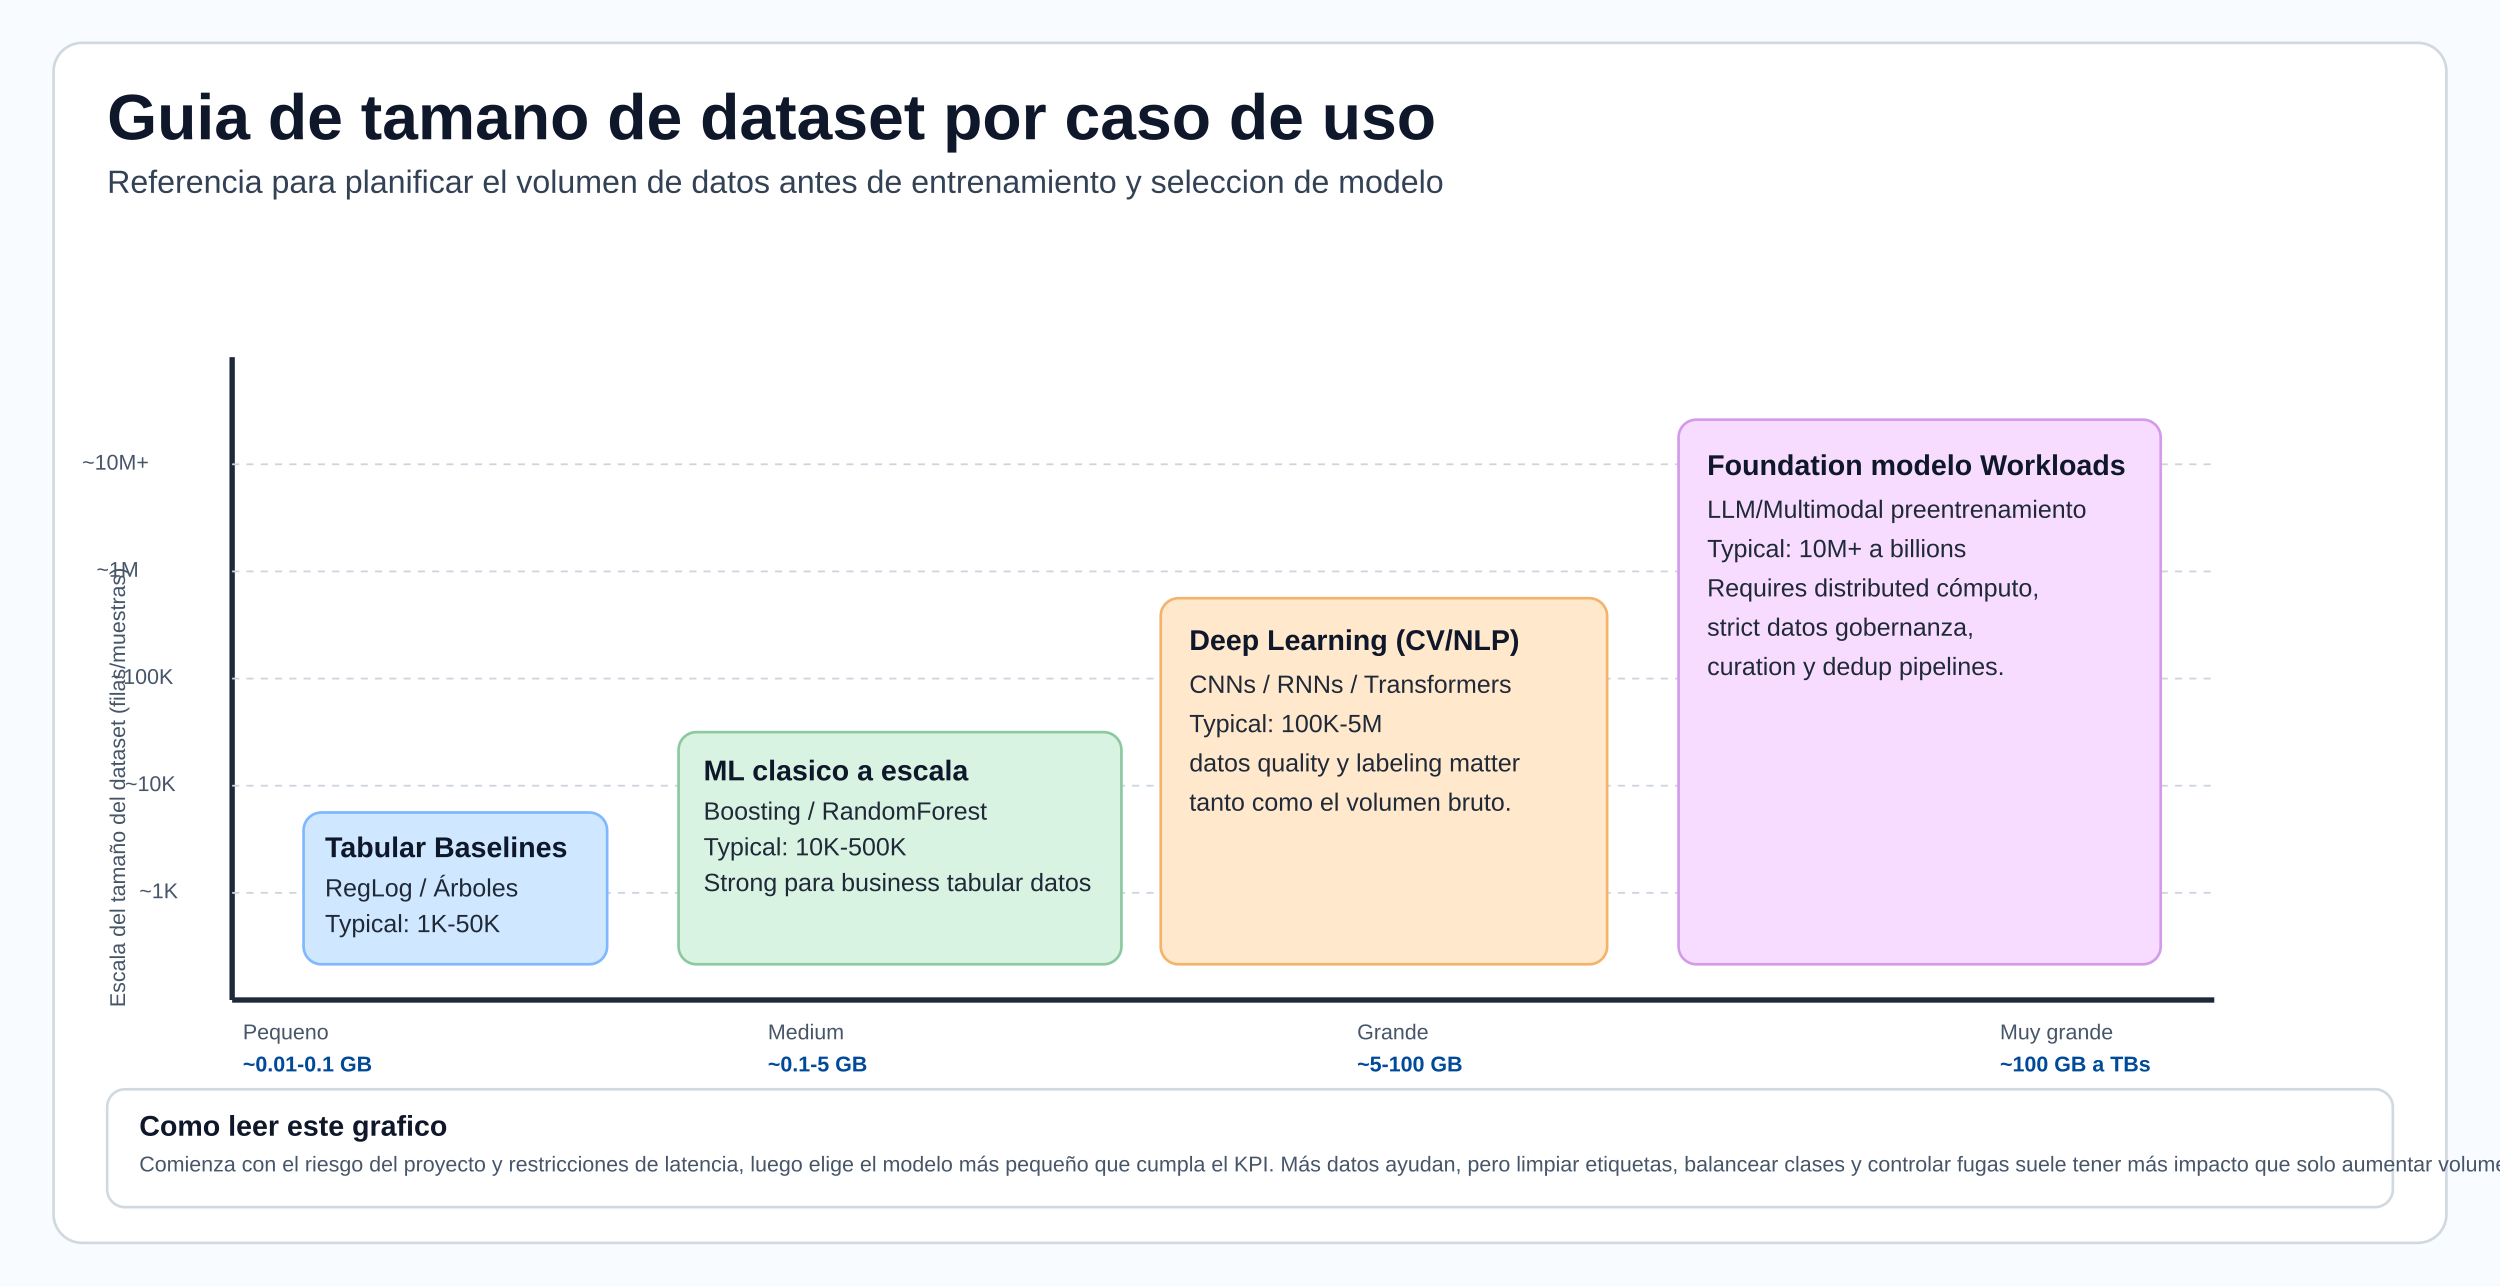
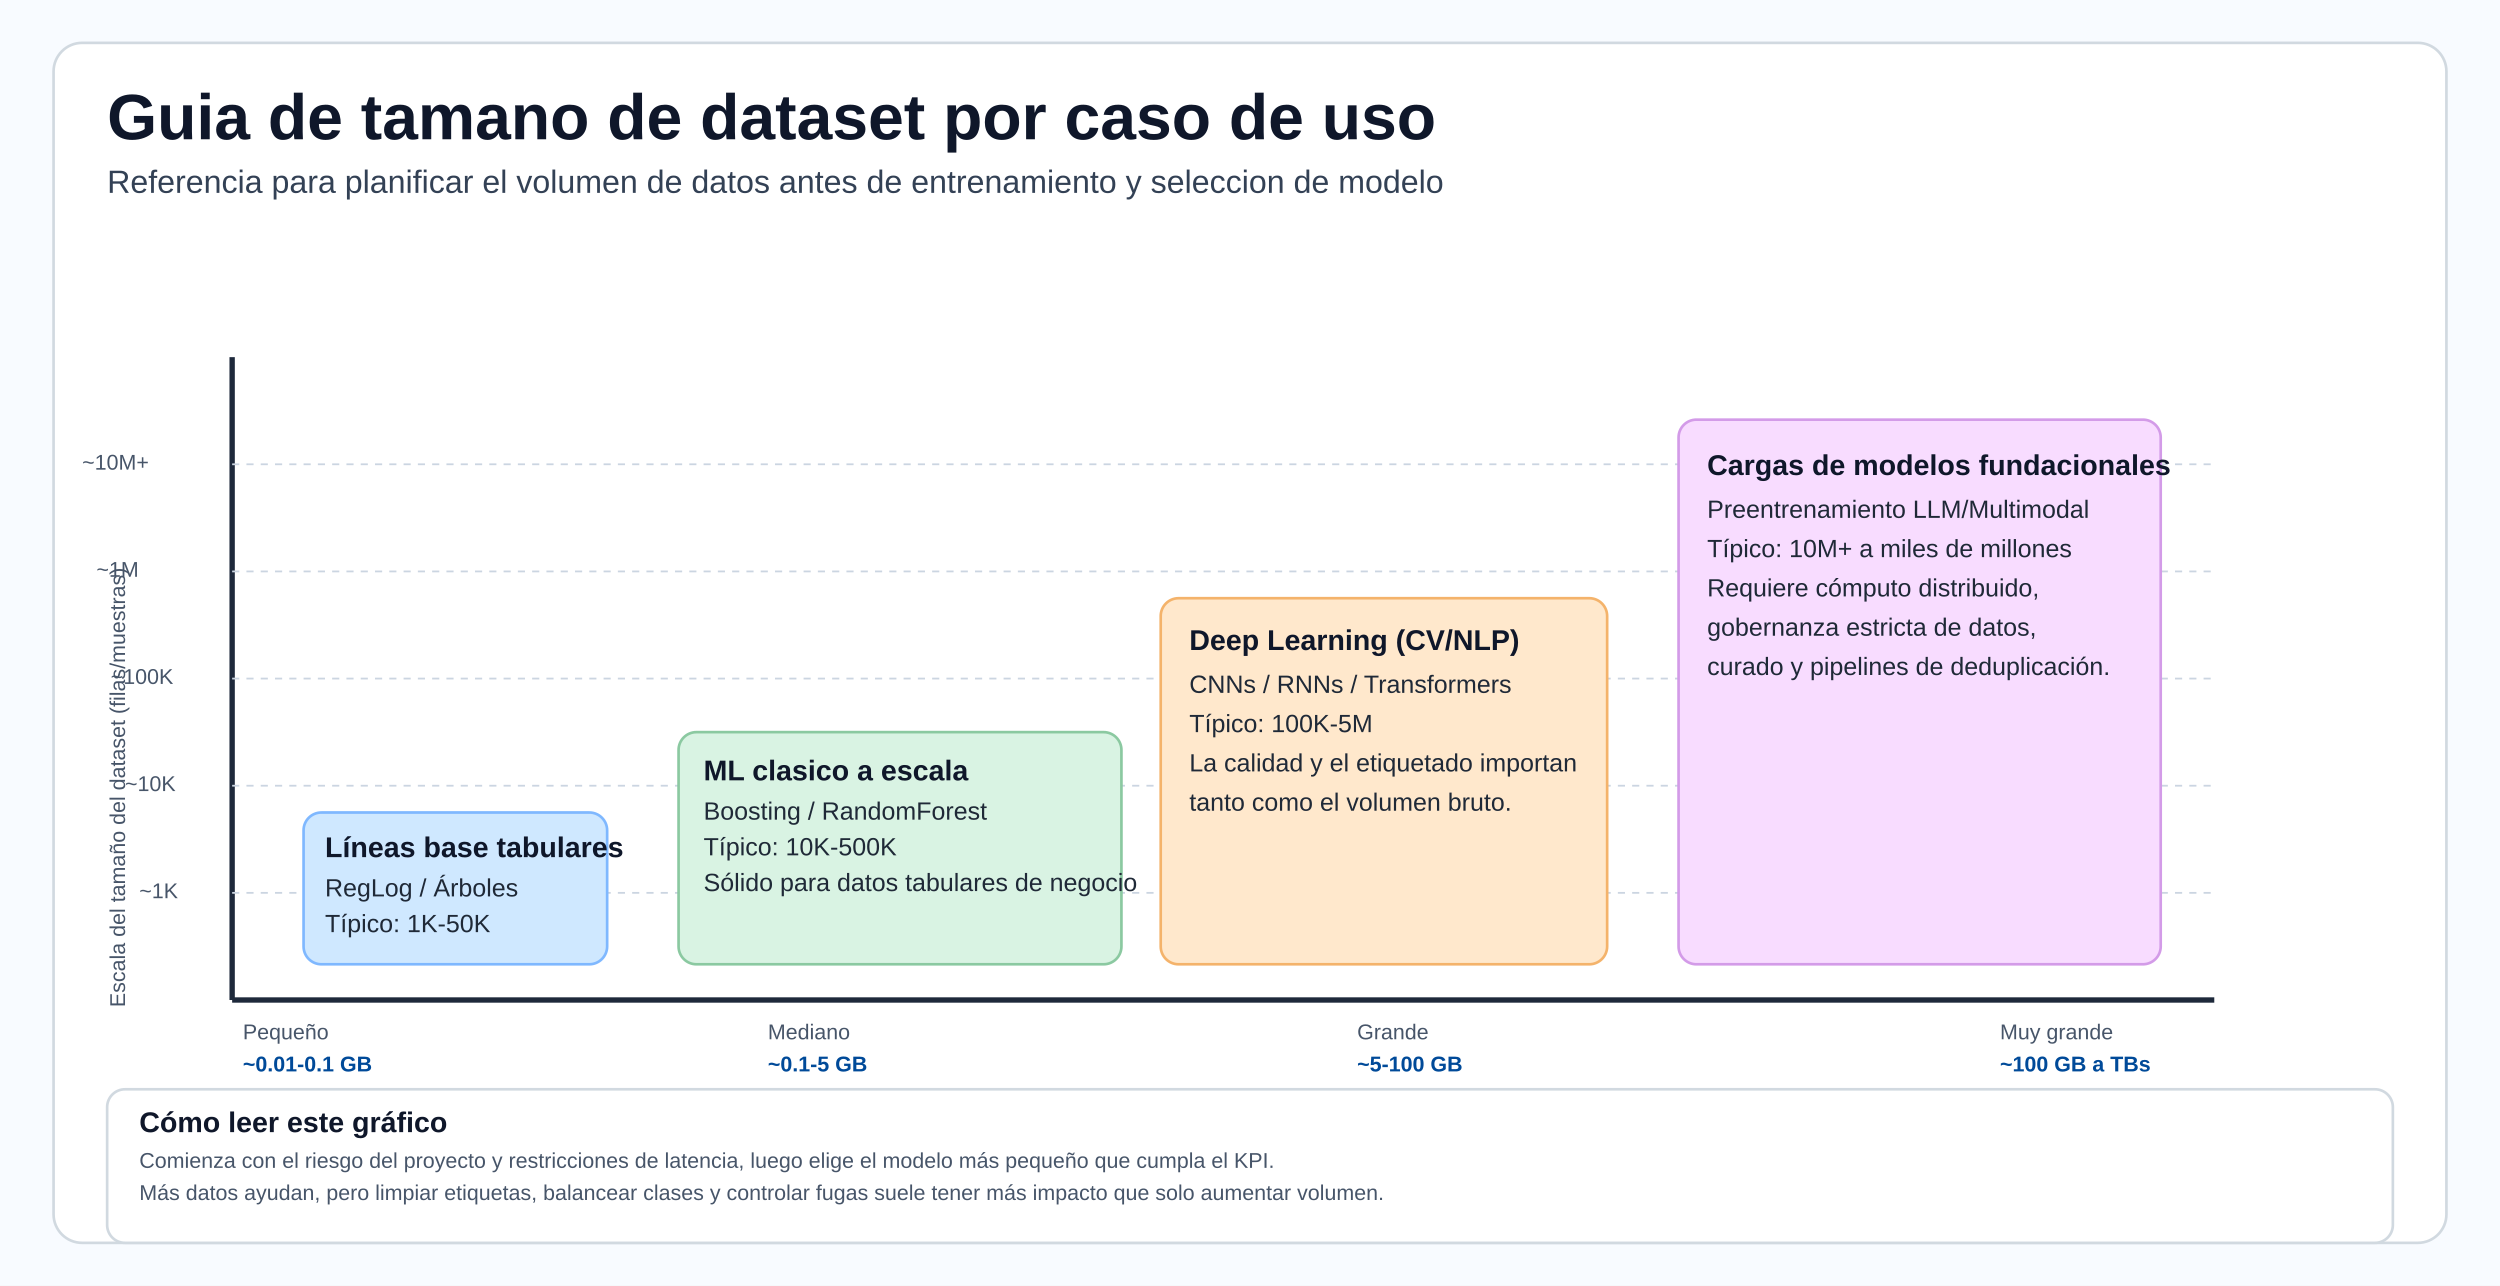
<svg xmlns="http://www.w3.org/2000/svg" width="1400" height="720" viewBox="0 0 1400 720" role="img" aria-labelledby="title desc">
  <defs>
    <style>
      .bg { fill: #f8fbff; }
      .panel { fill: #ffffff; stroke: #d1d9e0; stroke-width: 1.5; }
      .title { fill: #0f172a; font-family: Segoe UI, Arial, sans-serif; font-size: 36px; font-weight: 700; }
      .sub { fill: #334155; font-family: Segoe UI, Arial, sans-serif; font-size: 18px; }
      .h { fill: #0f172a; font-family: Segoe UI, Arial, sans-serif; font-size: 16px; font-weight: 700; }
      .t { fill: #1f2937; font-family: Segoe UI, Arial, sans-serif; font-size: 14px; }
      .small { fill: #475569; font-family: Segoe UI, Arial, sans-serif; font-size: 12px; }
      .axis { stroke: #1e293b; stroke-width: 3; }
      .grid { stroke: #cbd5e1; stroke-width: 1; stroke-dasharray: 4 4; }
      .low { fill: #cfe8ff; stroke: #7fb8ff; stroke-width: 1.5; }
      .mid { fill: #d9f3e3; stroke: #8bc9a1; stroke-width: 1.5; }
      .high { fill: #ffe8cc; stroke: #f4b36b; stroke-width: 1.5; }
      .vhigh { fill: #f8dcff; stroke: #d39be8; stroke-width: 1.5; }
      .chip { fill: #004a99; }
      .chip-text { fill: #ffffff; font-family: Segoe UI, Arial, sans-serif; font-size: 12px; font-weight: 700; }
      .gb { fill: #004a99; font-family: Segoe UI, Arial, sans-serif; font-size: 12px; font-weight: 700; }
    </style>
  </defs>
  <rect class="bg" x="0" y="0" width="1400" height="720" />
  <rect class="panel" x="30" y="24" width="1340" height="672" rx="16" />
  <text class="title" x="60" y="78">Guia de tamano de dataset por caso de uso</text>
  <text class="sub" x="60" y="108">Referencia para planificar el volumen de datos antes de entrenamiento y seleccion de modelo</text>
  <line class="axis" x1="130" y1="560" x2="1240" y2="560" />
  <line class="axis" x1="130" y1="560" x2="130" y2="200" />
  <line class="grid" x1="130" y1="500" x2="1240" y2="500" />
  <line class="grid" x1="130" y1="440" x2="1240" y2="440" />
  <line class="grid" x1="130" y1="380" x2="1240" y2="380" />
  <line class="grid" x1="130" y1="320" x2="1240" y2="320" />
  <line class="grid" x1="130" y1="260" x2="1240" y2="260" />
  <text class="small" x="70" y="564" transform="rotate(-90 70 564)">Escala del tamaño del dataset (filas/muestras)</text>
-   <text class="small" x="136" y="582">Pequeno</text>
+   <text class="small" x="136" y="582">Pequeño</text>
  <text class="gb" x="136" y="600">~0.01-0.1 GB</text>
-   <text class="small" x="430" y="582">Medium</text>
+   <text class="small" x="430" y="582">Mediano</text>
  <text class="gb" x="430" y="600">~0.1-5 GB</text>
  <text class="small" x="760" y="582">Grande</text>
  <text class="gb" x="760" y="600">~5-100 GB</text>
  <text class="small" x="1120" y="582">Muy grande</text>
  <text class="gb" x="1120" y="600">~100 GB a TBs</text>
  <text class="small" x="78" y="503">~1K</text>
  <text class="small" x="70" y="443">~10K</text>
  <text class="small" x="62" y="383">~100K</text>
  <text class="small" x="54" y="323">~1M</text>
  <text class="small" x="46" y="263">~10M+</text>
  <rect class="low" x="170" y="455" width="170" height="85" rx="10" />
-   <text class="h" x="182" y="480">Tabular Baselines</text>
+   <text class="h" x="182" y="480">Líneas base tabulares</text>
  <text class="t" x="182" y="502">RegLog / Árboles</text>
-   <text class="t" x="182" y="522">Typical: 1K-50K</text>
+   <text class="t" x="182" y="522">Típico: 1K-50K</text>
  <rect class="mid" x="380" y="410" width="248" height="130" rx="10" />
  <text class="h" x="394" y="437">ML clasico a escala</text>
  <text class="t" x="394" y="459">Boosting / RandomForest</text>
-   <text class="t" x="394" y="479">Typical: 10K-500K</text>
-   <text class="t" x="394" y="499">Strong para business tabular datos</text>
+   <text class="t" x="394" y="479">Típico: 10K-500K</text>
+   <text class="t" x="394" y="499">Sólido para datos tabulares de negocio</text>
  <rect class="high" x="650" y="335" width="250" height="205" rx="10" />
  <text class="h" x="666" y="364">Deep Learning (CV/NLP)</text>
  <text class="t" x="666" y="388">CNNs / RNNs / Transformers</text>
-   <text class="t" x="666" y="410">Typical: 100K-5M</text>
-   <text class="t" x="666" y="432">datos quality y labeling matter</text>
+   <text class="t" x="666" y="410">Típico: 100K-5M</text>
+   <text class="t" x="666" y="432">La calidad y el etiquetado importan</text>
  <text class="t" x="666" y="454">tanto como el volumen bruto.</text>
  <rect class="vhigh" x="940" y="235" width="270" height="305" rx="10" />
-   <text class="h" x="956" y="266">Foundation modelo Workloads</text>
-   <text class="t" x="956" y="290">LLM/Multimodal preentrenamiento</text>
-   <text class="t" x="956" y="312">Typical: 10M+ a billions</text>
-   <text class="t" x="956" y="334">Requires distributed cómputo,</text>
-   <text class="t" x="956" y="356">strict datos gobernanza,</text>
-   <text class="t" x="956" y="378">curation y dedup pipelines.</text>
-   <rect class="panel" x="60" y="610" width="1280" height="66" rx="10" />
-   <text class="h" x="78" y="636">Como leer este grafico</text>
-   <text class="small" x="78" y="656">Comienza con el riesgo del proyecto y restricciones de latencia, luego elige el modelo más pequeño que cumpla el KPI. Más datos ayudan, pero limpiar etiquetas, balancear clases y controlar fugas suele tener más impacto que solo aumentar volumen.</text>
+   <text class="h" x="956" y="266">Cargas de modelos fundacionales</text>
+   <text class="t" x="956" y="290">Preentrenamiento LLM/Multimodal</text>
+   <text class="t" x="956" y="312">Típico: 10M+ a miles de millones</text>
+   <text class="t" x="956" y="334">Requiere cómputo distribuido,</text>
+   <text class="t" x="956" y="356">gobernanza estricta de datos,</text>
+   <text class="t" x="956" y="378">curado y pipelines de deduplicación.</text>
+   <rect class="panel" x="60" y="610" width="1280" height="86" rx="10" />
+   <text class="h" x="78" y="634">Cómo leer este gráfico</text>
+   <text class="small" x="78" y="654">Comienza con el riesgo del proyecto y restricciones de latencia, luego elige el modelo más pequeño que cumpla el KPI.</text>
+   <text class="small" x="78" y="672">Más datos ayudan, pero limpiar etiquetas, balancear clases y controlar fugas suele tener más impacto que solo aumentar volumen.</text>
</svg>
